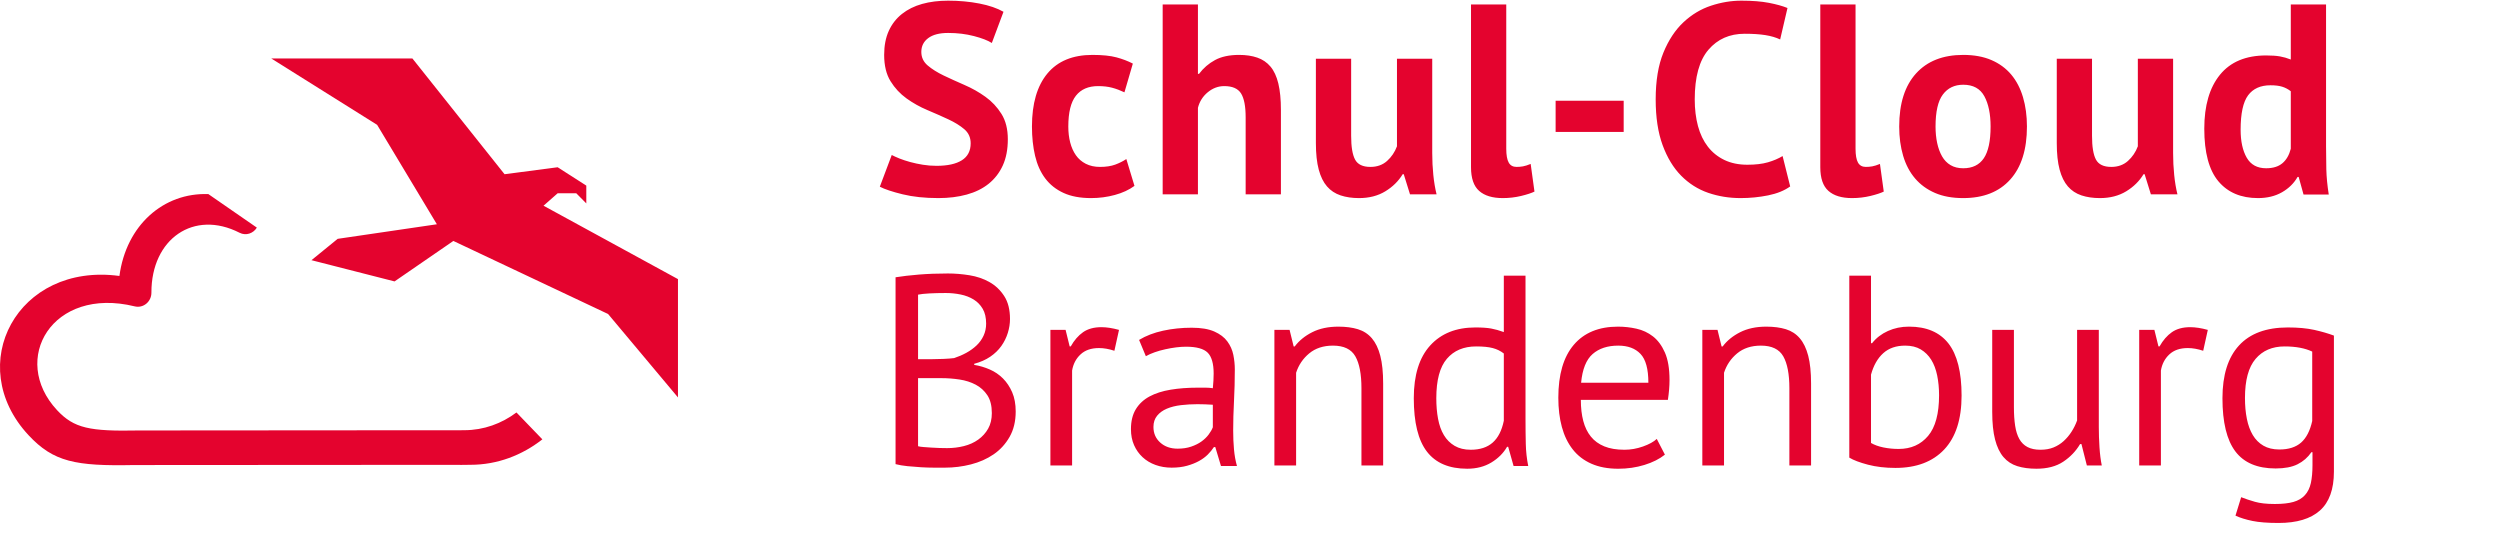
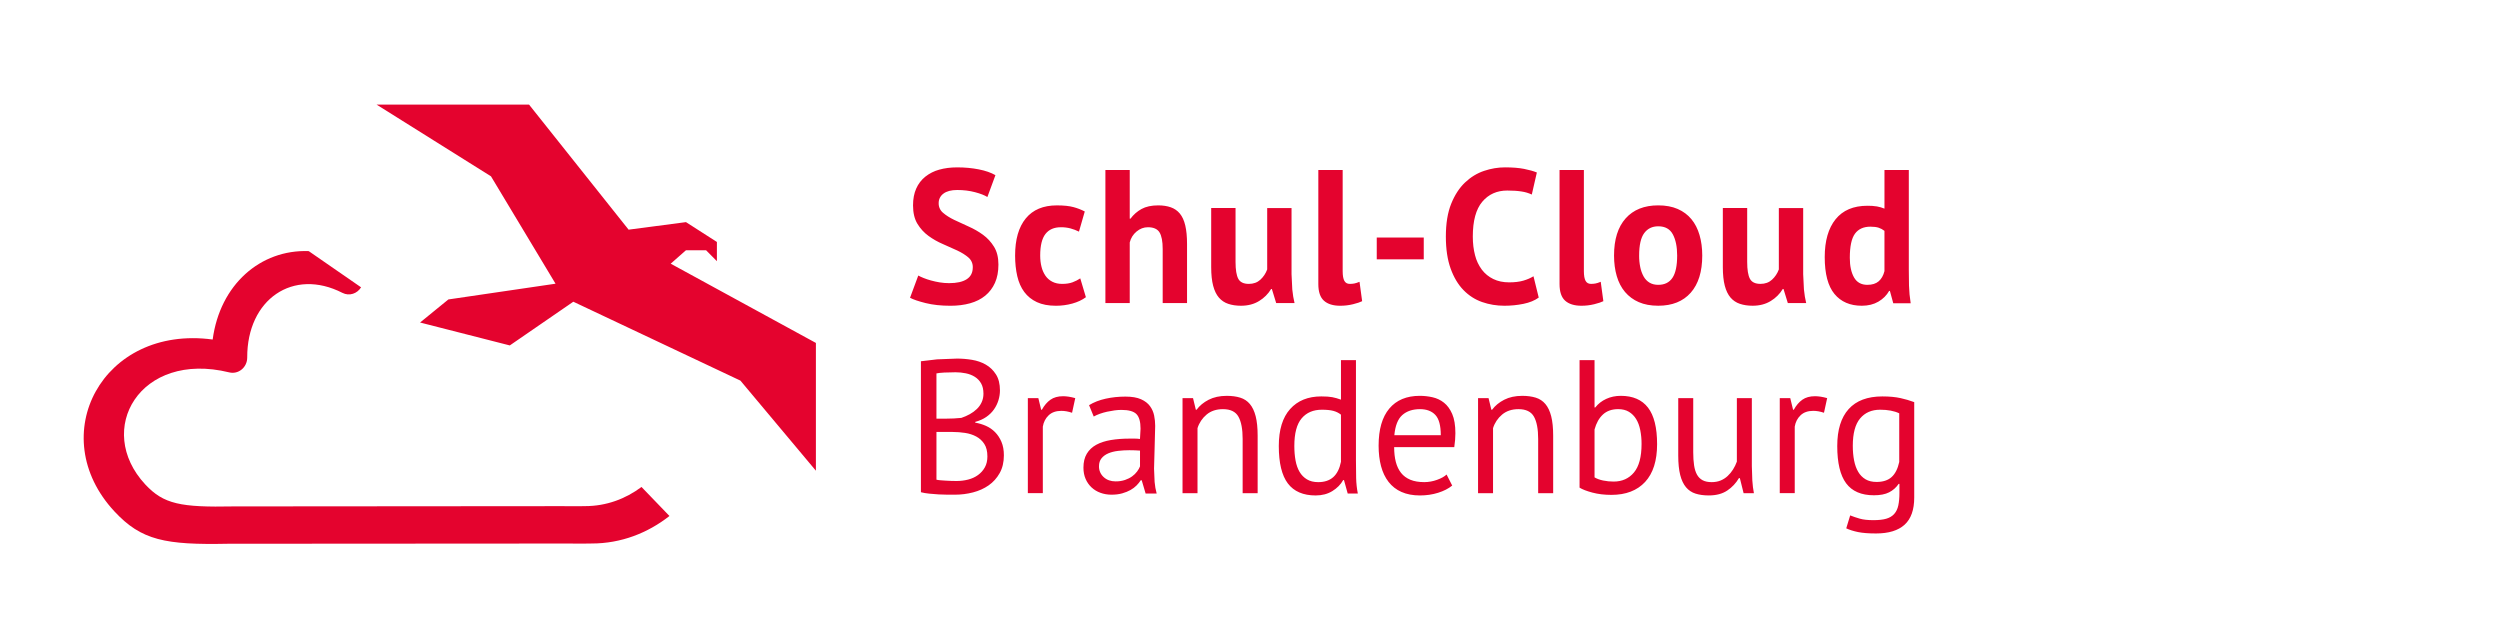
- <svg xmlns="http://www.w3.org/2000/svg" width="161" height="35" viewBox="0 0 161 35" fill="none">
-   <path fill-rule="evenodd" clip-rule="evenodd" d="M24.287 8.04L17.465 3.763H26.557L32.493 11.22L35.913 10.771L37.758 11.954V13.1L37.112 12.447H35.913L35.003 13.248L43.661 17.975V25.593L39.16 20.221L29.196 15.517L25.409 18.123L20.058 16.756L21.746 15.381L28.135 14.443L24.287 8.04ZM3.674 26.414C4.768 27.587 5.778 27.785 8.937 27.722L28.56 27.707C29.255 27.713 29.538 27.713 29.901 27.705C31.156 27.705 32.311 27.274 33.26 26.563L34.928 28.294C33.632 29.311 32.04 29.933 30.3 29.933C29.918 29.942 29.615 29.942 28.877 29.936L8.618 29.949C4.861 30.025 3.442 29.748 1.838 28.026C-2.377 23.502 1.113 16.883 7.691 17.772C8.127 14.497 10.537 12.393 13.419 12.5L16.541 14.659C16.314 15.03 15.844 15.202 15.427 14.989C12.485 13.484 9.741 15.379 9.751 18.844C9.754 19.431 9.227 19.865 8.677 19.73C3.355 18.425 0.629 23.144 3.674 26.414Z" fill="#E4032E" />
-   <path fill-rule="evenodd" clip-rule="evenodd" d="M62.511 9.23C62.511 8.857 62.375 8.554 62.101 8.321C61.828 8.089 61.484 7.876 61.071 7.684C60.657 7.492 60.209 7.294 59.726 7.09C59.243 6.887 58.795 6.636 58.381 6.339C57.968 6.042 57.624 5.673 57.351 5.23C57.077 4.788 56.94 4.223 56.94 3.536C56.94 2.943 57.039 2.427 57.237 1.991C57.435 1.554 57.718 1.19 58.084 0.899C58.451 0.608 58.885 0.393 59.385 0.253C59.886 0.113 60.445 0.043 61.062 0.043C61.772 0.043 62.442 0.105 63.07 0.227C63.699 0.349 64.217 0.527 64.625 0.759L63.874 2.768C63.618 2.605 63.233 2.456 62.721 2.323C62.209 2.189 61.656 2.122 61.062 2.122C60.503 2.122 60.075 2.232 59.778 2.454C59.481 2.675 59.333 2.972 59.333 3.344C59.333 3.693 59.47 3.985 59.743 4.217C60.017 4.45 60.361 4.666 60.774 4.864C61.187 5.061 61.635 5.265 62.119 5.475C62.602 5.684 63.05 5.938 63.463 6.235C63.877 6.531 64.22 6.898 64.494 7.335C64.767 7.771 64.904 8.316 64.904 8.968C64.904 9.62 64.796 10.181 64.581 10.653C64.366 11.124 64.063 11.517 63.673 11.832C63.283 12.146 62.811 12.379 62.258 12.53C61.705 12.682 61.097 12.757 60.433 12.757C59.56 12.757 58.792 12.676 58.128 12.513C57.464 12.35 56.975 12.187 56.661 12.024L57.429 9.981C57.557 10.05 57.723 10.126 57.927 10.208C58.131 10.289 58.361 10.365 58.617 10.435C58.873 10.505 59.144 10.563 59.429 10.609C59.714 10.656 60.008 10.679 60.311 10.679C61.021 10.679 61.566 10.56 61.944 10.321C62.322 10.082 62.511 9.719 62.511 9.23ZM73.06 11.971C72.711 12.227 72.288 12.423 71.794 12.556C71.299 12.69 70.79 12.757 70.266 12.757C69.567 12.757 68.976 12.647 68.493 12.425C68.01 12.204 67.617 11.893 67.314 11.491C67.011 11.089 66.793 10.603 66.659 10.033C66.525 9.462 66.458 8.834 66.458 8.147C66.458 6.668 66.79 5.53 67.454 4.732C68.118 3.935 69.084 3.536 70.353 3.536C70.993 3.536 71.508 3.589 71.898 3.693C72.288 3.798 72.641 3.932 72.955 4.095L72.414 5.946C72.146 5.818 71.881 5.719 71.619 5.649C71.357 5.58 71.057 5.545 70.72 5.545C70.091 5.545 69.614 5.751 69.288 6.165C68.962 6.578 68.799 7.239 68.799 8.147C68.799 8.519 68.839 8.863 68.921 9.177C69.002 9.491 69.125 9.765 69.288 9.998C69.451 10.231 69.663 10.414 69.925 10.548C70.187 10.682 70.493 10.749 70.842 10.749C71.226 10.749 71.552 10.699 71.82 10.601C72.088 10.502 72.326 10.382 72.536 10.242L73.06 11.971ZM80.22 7.553V12.513H82.491V7.081C82.491 6.406 82.435 5.839 82.325 5.379C82.214 4.919 82.045 4.555 81.818 4.287C81.591 4.019 81.309 3.827 80.971 3.711C80.633 3.594 80.243 3.536 79.801 3.536C79.172 3.536 78.654 3.647 78.247 3.868C77.839 4.089 77.496 4.386 77.216 4.759H77.147V0.288H74.876V12.513H77.147V6.942C77.251 6.534 77.464 6.2 77.784 5.938C78.104 5.676 78.456 5.545 78.841 5.545C79.365 5.545 79.725 5.702 79.923 6.016C80.121 6.331 80.22 6.843 80.22 7.553ZM87.014 3.781V8.74C87.014 9.451 87.098 9.963 87.267 10.277C87.436 10.592 87.765 10.749 88.254 10.749C88.685 10.749 89.043 10.621 89.328 10.365C89.613 10.108 89.826 9.794 89.965 9.422V3.781H92.236V9.858C92.236 10.335 92.259 10.804 92.305 11.264C92.352 11.724 92.422 12.14 92.515 12.513H90.804L90.402 11.22H90.332C90.064 11.663 89.692 12.03 89.214 12.321C88.737 12.612 88.172 12.757 87.52 12.757C87.078 12.757 86.682 12.699 86.333 12.583C85.983 12.466 85.692 12.274 85.46 12.006C85.227 11.739 85.049 11.378 84.927 10.924C84.805 10.469 84.743 9.899 84.743 9.212V3.781H87.014ZM97.161 10.47C97.056 10.283 97.003 9.986 97.003 9.579V0.288H94.733V10.766C94.733 11.477 94.908 11.986 95.257 12.294C95.606 12.603 96.113 12.757 96.776 12.757C97.184 12.757 97.58 12.711 97.964 12.618C98.348 12.524 98.633 12.431 98.82 12.338L98.575 10.557C98.377 10.638 98.211 10.691 98.077 10.714C97.944 10.737 97.807 10.749 97.667 10.749C97.434 10.749 97.265 10.656 97.161 10.47ZM100.182 6.487H104.565V8.496H100.182V6.487ZM113.865 12.583C114.441 12.466 114.916 12.274 115.288 12.006L114.799 10.05C114.531 10.213 114.217 10.347 113.856 10.452C113.495 10.557 113.053 10.609 112.529 10.609C111.97 10.609 111.478 10.507 111.053 10.304C110.628 10.1 110.273 9.815 109.988 9.448C109.703 9.081 109.49 8.639 109.35 8.121C109.211 7.603 109.141 7.029 109.141 6.4C109.141 4.957 109.435 3.891 110.023 3.204C110.611 2.518 111.388 2.174 112.354 2.174C112.878 2.174 113.324 2.203 113.69 2.261C114.057 2.32 114.374 2.413 114.642 2.541L115.114 0.515C114.799 0.387 114.4 0.276 113.917 0.183C113.434 0.09 112.843 0.043 112.145 0.043C111.493 0.043 110.841 0.151 110.189 0.367C109.537 0.582 108.946 0.937 108.416 1.432C107.886 1.927 107.456 2.579 107.124 3.388C106.792 4.197 106.626 5.201 106.626 6.4C106.626 7.553 106.774 8.534 107.071 9.343C107.368 10.152 107.767 10.81 108.268 11.317C108.768 11.823 109.348 12.19 110.005 12.417C110.663 12.644 111.359 12.757 112.092 12.757C112.698 12.757 113.289 12.699 113.865 12.583ZM119.497 9.579C119.497 9.986 119.55 10.283 119.654 10.47C119.759 10.656 119.928 10.749 120.161 10.749C120.301 10.749 120.437 10.737 120.571 10.714C120.705 10.691 120.871 10.638 121.069 10.557L121.314 12.338C121.127 12.431 120.842 12.524 120.458 12.618C120.074 12.711 119.678 12.757 119.27 12.757C118.607 12.757 118.1 12.603 117.751 12.294C117.402 11.986 117.227 11.477 117.227 10.766V0.288H119.497V9.579ZM123.392 4.732C122.67 5.53 122.309 6.668 122.309 8.147C122.309 8.834 122.393 9.462 122.562 10.033C122.731 10.603 122.987 11.089 123.331 11.491C123.674 11.893 124.102 12.204 124.614 12.425C125.126 12.647 125.732 12.757 126.43 12.757C127.734 12.757 128.744 12.358 129.46 11.561C130.177 10.764 130.535 9.625 130.535 8.147C130.535 7.46 130.45 6.831 130.281 6.261C130.112 5.69 129.859 5.204 129.522 4.802C129.184 4.401 128.759 4.089 128.247 3.868C127.734 3.647 127.129 3.536 126.43 3.536C125.126 3.536 124.114 3.935 123.392 4.732ZM124.649 8.147C124.649 8.531 124.684 8.886 124.754 9.212C124.824 9.538 124.929 9.823 125.068 10.068C125.208 10.312 125.391 10.502 125.618 10.636C125.845 10.77 126.116 10.836 126.431 10.836C127.024 10.836 127.467 10.621 127.758 10.19C128.049 9.759 128.194 9.078 128.194 8.147C128.194 7.344 128.061 6.694 127.793 6.2C127.525 5.705 127.071 5.457 126.431 5.457C125.872 5.457 125.435 5.667 125.121 6.086C124.806 6.505 124.649 7.192 124.649 8.147ZM134.726 8.74V3.781H132.456V9.212C132.456 9.899 132.517 10.469 132.639 10.924C132.761 11.378 132.939 11.739 133.172 12.006C133.405 12.274 133.696 12.466 134.045 12.583C134.394 12.699 134.79 12.757 135.232 12.757C135.884 12.757 136.449 12.612 136.927 12.321C137.404 12.03 137.776 11.663 138.044 11.22H138.114L138.516 12.513H140.227C140.134 12.14 140.064 11.724 140.018 11.264C139.971 10.804 139.948 10.335 139.948 9.858V3.781H137.677V9.422C137.538 9.794 137.325 10.108 137.04 10.365C136.755 10.621 136.397 10.749 135.966 10.749C135.477 10.749 135.148 10.592 134.979 10.277C134.81 9.963 134.726 9.451 134.726 8.74ZM149.798 9.439C149.798 9.928 149.803 10.417 149.815 10.906C149.827 11.395 149.879 11.937 149.972 12.53H148.348L148.034 11.395H147.964C147.731 11.803 147.396 12.132 146.96 12.382C146.523 12.632 146.008 12.757 145.414 12.757C144.32 12.757 143.47 12.396 142.864 11.675C142.259 10.953 141.956 9.823 141.956 8.287C141.956 6.796 142.294 5.638 142.969 4.811C143.644 3.984 144.634 3.571 145.938 3.571C146.299 3.571 146.596 3.592 146.829 3.632C147.061 3.673 147.294 3.74 147.527 3.833V0.288H149.798V9.439ZM146.986 10.513C146.73 10.729 146.38 10.836 145.938 10.836C145.368 10.836 144.951 10.609 144.689 10.155C144.427 9.701 144.296 9.101 144.296 8.356C144.296 7.308 144.457 6.569 144.777 6.138C145.097 5.708 145.577 5.492 146.217 5.492C146.532 5.492 146.788 5.524 146.986 5.588C147.184 5.652 147.364 5.748 147.527 5.876V9.579C147.423 9.986 147.242 10.298 146.986 10.513ZM65.044 20.546C65.044 20.837 64.997 21.134 64.904 21.437C64.811 21.74 64.671 22.022 64.485 22.284C64.299 22.546 64.06 22.776 63.769 22.974C63.478 23.172 63.135 23.323 62.739 23.428V23.498C63.088 23.556 63.423 23.655 63.743 23.795C64.063 23.934 64.345 24.127 64.59 24.371C64.834 24.616 65.032 24.913 65.184 25.262C65.335 25.611 65.411 26.024 65.411 26.502C65.411 27.13 65.28 27.675 65.018 28.135C64.756 28.595 64.412 28.97 63.987 29.261C63.562 29.552 63.076 29.767 62.529 29.907C61.982 30.047 61.423 30.117 60.852 30.117H60.154C59.886 30.117 59.607 30.108 59.316 30.091C59.025 30.073 58.733 30.05 58.442 30.021C58.151 29.992 57.895 29.948 57.674 29.89V17.857C58.105 17.787 58.605 17.729 59.176 17.682C59.746 17.636 60.369 17.612 61.045 17.612C61.499 17.612 61.961 17.65 62.433 17.726C62.904 17.802 63.332 17.947 63.717 18.163C64.101 18.378 64.418 18.678 64.668 19.062C64.919 19.446 65.044 19.941 65.044 20.546ZM62.075 28.728C61.726 28.816 61.365 28.859 60.992 28.859C60.852 28.859 60.689 28.856 60.503 28.851C60.317 28.845 60.136 28.836 59.962 28.824C59.787 28.813 59.624 28.801 59.473 28.789C59.321 28.778 59.205 28.76 59.123 28.737V24.353H60.643C61.027 24.353 61.411 24.383 61.795 24.441C62.18 24.499 62.526 24.61 62.835 24.773C63.143 24.936 63.393 25.163 63.586 25.454C63.778 25.745 63.874 26.129 63.874 26.606C63.874 26.991 63.795 27.322 63.638 27.602C63.481 27.881 63.268 28.117 63.001 28.309C62.733 28.501 62.424 28.641 62.075 28.728ZM60.032 23.131C60.23 23.131 60.468 23.125 60.748 23.114C61.027 23.102 61.26 23.085 61.446 23.061C61.726 22.968 61.988 22.855 62.232 22.721C62.477 22.587 62.695 22.43 62.887 22.249C63.079 22.069 63.23 21.859 63.341 21.62C63.452 21.382 63.507 21.123 63.507 20.843C63.507 20.459 63.434 20.142 63.289 19.892C63.143 19.641 62.948 19.44 62.704 19.289C62.459 19.138 62.18 19.03 61.865 18.966C61.551 18.902 61.231 18.87 60.905 18.87C60.521 18.87 60.168 18.879 59.848 18.896C59.528 18.914 59.286 18.94 59.123 18.975V23.131H60.032ZM70.772 22.415C71.086 22.415 71.418 22.473 71.767 22.59L72.064 21.245C71.645 21.129 71.267 21.07 70.929 21.07C70.452 21.07 70.059 21.178 69.75 21.393C69.442 21.609 69.177 21.915 68.956 22.31H68.886L68.624 21.245H67.646V29.977H69.043V23.865C69.113 23.445 69.293 23.099 69.585 22.826C69.876 22.552 70.271 22.415 70.772 22.415ZM73.357 21.891C73.799 21.623 74.314 21.425 74.902 21.297C75.49 21.169 76.105 21.105 76.745 21.105C77.35 21.105 77.836 21.187 78.203 21.35C78.57 21.513 78.849 21.725 79.041 21.987C79.234 22.249 79.362 22.537 79.426 22.852C79.49 23.166 79.522 23.48 79.522 23.795C79.522 24.493 79.504 25.174 79.469 25.838C79.434 26.502 79.417 27.13 79.417 27.724C79.417 28.155 79.434 28.562 79.469 28.947C79.504 29.331 79.568 29.686 79.661 30.012H78.631L78.264 28.789H78.177C78.072 28.952 77.941 29.113 77.784 29.27C77.627 29.427 77.438 29.567 77.216 29.689C76.995 29.811 76.739 29.913 76.448 29.994C76.157 30.076 75.825 30.117 75.453 30.117C75.08 30.117 74.734 30.058 74.413 29.942C74.093 29.826 73.817 29.66 73.584 29.444C73.351 29.229 73.168 28.97 73.034 28.667C72.9 28.364 72.833 28.021 72.833 27.637C72.833 27.125 72.938 26.697 73.147 26.353C73.357 26.01 73.651 25.736 74.029 25.532C74.408 25.329 74.862 25.183 75.391 25.096C75.921 25.008 76.506 24.965 77.147 24.965H77.627C77.784 24.965 77.944 24.976 78.107 25C78.142 24.65 78.159 24.336 78.159 24.057C78.159 23.416 78.031 22.968 77.775 22.712C77.519 22.456 77.053 22.328 76.378 22.328C76.18 22.328 75.968 22.342 75.741 22.371C75.514 22.4 75.281 22.441 75.042 22.494C74.803 22.546 74.576 22.61 74.361 22.686C74.146 22.761 73.956 22.846 73.793 22.939L73.357 21.891ZM76.71 28.763C76.454 28.851 76.163 28.894 75.837 28.894C75.383 28.894 75.01 28.763 74.719 28.501C74.428 28.239 74.282 27.905 74.282 27.497C74.282 27.206 74.361 26.965 74.518 26.773C74.675 26.58 74.885 26.429 75.147 26.318C75.409 26.208 75.712 26.132 76.055 26.091C76.398 26.051 76.751 26.03 77.112 26.03C77.275 26.03 77.441 26.033 77.609 26.039C77.778 26.045 77.944 26.053 78.107 26.065V27.515C78.049 27.666 77.959 27.823 77.836 27.986C77.714 28.149 77.56 28.298 77.374 28.432C77.187 28.566 76.966 28.676 76.71 28.763ZM87.677 29.977V25C87.677 24.092 87.546 23.408 87.284 22.948C87.022 22.488 86.542 22.258 85.844 22.258C85.227 22.258 84.717 22.424 84.316 22.756C83.914 23.088 83.632 23.504 83.469 24.005V29.977H82.071V21.245H83.049L83.311 22.311H83.381C83.661 21.938 84.036 21.632 84.508 21.394C84.979 21.155 85.541 21.036 86.193 21.036C86.67 21.036 87.09 21.091 87.45 21.201C87.811 21.312 88.111 21.507 88.35 21.787C88.588 22.066 88.769 22.441 88.891 22.913C89.013 23.384 89.075 23.981 89.075 24.703V29.977H87.677ZM98.261 28.589C98.249 28.105 98.243 27.567 98.243 26.973V17.752H96.846V21.385C96.555 21.28 96.284 21.204 96.034 21.158C95.784 21.111 95.443 21.088 95.012 21.088C93.778 21.088 92.809 21.475 92.105 22.249C91.4 23.023 91.048 24.156 91.048 25.646C91.048 27.206 91.33 28.353 91.895 29.086C92.46 29.82 93.324 30.186 94.488 30.186C95.082 30.186 95.6 30.053 96.043 29.785C96.485 29.517 96.823 29.179 97.056 28.772H97.126L97.475 30.012H98.418C98.325 29.546 98.272 29.072 98.261 28.589ZM94.716 28.964C95.309 28.964 95.781 28.81 96.13 28.502C96.479 28.193 96.718 27.724 96.846 27.096V22.765C96.637 22.602 96.398 22.485 96.13 22.415C95.862 22.345 95.507 22.31 95.065 22.31C94.261 22.31 93.633 22.575 93.179 23.105C92.725 23.635 92.498 24.482 92.498 25.646C92.498 26.123 92.535 26.566 92.611 26.973C92.687 27.381 92.812 27.73 92.987 28.021C93.161 28.312 93.391 28.542 93.676 28.711C93.962 28.88 94.308 28.964 94.716 28.964ZM105.901 29.942C106.431 29.779 106.871 29.558 107.22 29.279L106.696 28.266C106.498 28.452 106.201 28.615 105.805 28.755C105.409 28.895 105.014 28.964 104.618 28.964C104.105 28.964 103.672 28.892 103.317 28.746C102.962 28.601 102.673 28.391 102.452 28.117C102.231 27.844 102.068 27.509 101.963 27.113C101.858 26.717 101.806 26.263 101.806 25.751H107.412C107.482 25.285 107.517 24.86 107.517 24.476C107.517 23.742 107.418 23.152 107.22 22.703C107.022 22.255 106.766 21.909 106.451 21.664C106.137 21.42 105.782 21.254 105.386 21.167C104.99 21.079 104.594 21.036 104.199 21.036C102.964 21.036 102.016 21.426 101.352 22.206C100.688 22.986 100.356 24.121 100.356 25.611C100.356 26.31 100.432 26.939 100.584 27.497C100.735 28.056 100.968 28.536 101.282 28.938C101.596 29.34 101.998 29.648 102.487 29.864C102.976 30.079 103.552 30.187 104.216 30.187C104.81 30.187 105.372 30.105 105.901 29.942ZM104.216 22.258C103.529 22.258 102.979 22.438 102.566 22.799C102.152 23.16 101.905 23.777 101.823 24.65H106.155C106.155 23.765 105.986 23.146 105.648 22.791C105.31 22.435 104.833 22.258 104.216 22.258ZM115.236 25V29.977H116.633V24.703C116.633 23.981 116.572 23.384 116.45 22.913C116.327 22.441 116.147 22.066 115.908 21.787C115.67 21.507 115.37 21.312 115.009 21.201C114.648 21.091 114.229 21.036 113.751 21.036C113.099 21.036 112.538 21.155 112.066 21.394C111.595 21.632 111.219 21.938 110.94 22.311H110.87L110.608 21.245H109.63V29.977H111.027V24.005C111.19 23.504 111.472 23.088 111.874 22.756C112.276 22.424 112.785 22.258 113.402 22.258C114.101 22.258 114.581 22.488 114.843 22.948C115.105 23.408 115.236 24.092 115.236 25ZM119.095 17.752H120.493V22.101H120.562C120.83 21.763 121.171 21.501 121.584 21.315C121.997 21.128 122.449 21.035 122.938 21.035C124.067 21.035 124.914 21.396 125.479 22.118C126.043 22.84 126.326 23.958 126.326 25.471C126.326 26.996 125.953 28.155 125.208 28.947C124.463 29.738 123.415 30.134 122.064 30.134C121.412 30.134 120.822 30.064 120.292 29.925C119.762 29.785 119.363 29.634 119.095 29.471V17.752ZM121.279 22.747C121.64 22.421 122.111 22.258 122.693 22.258C123.089 22.258 123.424 22.339 123.697 22.502C123.971 22.665 124.195 22.887 124.37 23.166C124.544 23.445 124.672 23.783 124.754 24.179C124.835 24.575 124.876 25 124.876 25.454C124.876 26.641 124.64 27.515 124.169 28.073C123.697 28.632 123.066 28.912 122.274 28.912C121.936 28.912 121.61 28.88 121.296 28.816C120.982 28.752 120.714 28.655 120.493 28.527V24.127C120.656 23.533 120.918 23.073 121.279 22.747ZM129.696 21.245V26.222C129.696 26.676 129.723 27.075 129.775 27.418C129.827 27.762 129.918 28.047 130.046 28.274C130.174 28.501 130.348 28.673 130.57 28.789C130.791 28.906 131.07 28.964 131.408 28.964C131.722 28.964 132.002 28.915 132.246 28.816C132.491 28.716 132.709 28.58 132.901 28.405C133.093 28.23 133.262 28.03 133.407 27.803C133.553 27.576 133.672 27.334 133.765 27.078V21.245H135.163V27.497C135.163 27.916 135.177 28.35 135.206 28.798C135.235 29.246 135.285 29.639 135.355 29.977H134.394L134.045 28.597H133.958C133.69 29.051 133.329 29.43 132.875 29.732C132.421 30.035 131.844 30.186 131.146 30.186C130.68 30.186 130.27 30.131 129.915 30.02C129.56 29.91 129.263 29.715 129.024 29.436C128.785 29.156 128.605 28.781 128.483 28.309C128.36 27.837 128.299 27.241 128.299 26.519V21.245H129.696ZM140.891 22.415C141.205 22.415 141.537 22.473 141.886 22.59L142.183 21.245C141.764 21.129 141.386 21.07 141.048 21.07C140.571 21.07 140.178 21.178 139.869 21.393C139.561 21.609 139.296 21.915 139.074 22.31H139.005L138.743 21.245H137.765V29.977H139.162V23.865C139.232 23.445 139.412 23.099 139.703 22.826C139.994 22.552 140.39 22.415 140.891 22.415ZM150.304 30.379C150.304 31.508 150.004 32.34 149.405 32.876C148.805 33.412 147.917 33.679 146.741 33.679C146.043 33.679 145.481 33.636 145.056 33.548C144.631 33.461 144.267 33.348 143.965 33.208L144.331 32.02C144.599 32.125 144.896 32.224 145.222 32.317C145.548 32.41 145.973 32.457 146.497 32.457C146.986 32.457 147.385 32.413 147.693 32.326C148.002 32.239 148.249 32.093 148.435 31.889C148.622 31.686 148.75 31.424 148.82 31.104C148.889 30.783 148.924 30.402 148.924 29.96V29.121H148.855C148.622 29.459 148.325 29.718 147.964 29.898C147.603 30.079 147.131 30.169 146.549 30.169C145.373 30.169 144.509 29.802 143.956 29.069C143.403 28.335 143.126 27.194 143.126 25.646C143.126 24.156 143.481 23.023 144.192 22.249C144.902 21.475 145.95 21.088 147.335 21.088C147.999 21.088 148.566 21.14 149.038 21.245C149.509 21.35 149.931 21.472 150.304 21.612V30.379ZM148.191 28.502C147.853 28.798 147.387 28.947 146.794 28.947C146.386 28.947 146.043 28.865 145.763 28.702C145.484 28.539 145.257 28.312 145.082 28.021C144.908 27.73 144.779 27.381 144.698 26.973C144.616 26.566 144.576 26.118 144.576 25.629C144.576 24.488 144.803 23.649 145.257 23.114C145.711 22.578 146.334 22.31 147.125 22.31C147.847 22.31 148.441 22.421 148.907 22.642V27.113C148.767 27.742 148.528 28.205 148.191 28.502Z" fill="#E4032E" />
+ <svg xmlns="http://www.w3.org/2000/svg" width="239" height="60" fill-rule="evenodd" fill="#e4032e">
+   <path d="M92.998 25.559a1.19 1.19 0 0 0-.421-.945c-.28-.242-.633-.463-1.056-.663l-1.379-.618a7.02 7.02 0 0 1-1.379-.781c-.424-.309-.776-.694-1.056-1.154s-.421-1.048-.421-1.763c0-.618.101-1.154.304-1.608a3.01 3.01 0 0 1 .868-1.136 3.71 3.71 0 0 1 1.334-.672c.513-.145 1.086-.218 1.719-.218.728 0 1.414.064 2.059.191s1.176.312 1.593.554l-.77 2.09c-.263-.17-.656-.324-1.182-.463s-1.092-.209-1.701-.209c-.573 0-1.012.115-1.316.345a1.1 1.1 0 0 0-.457.927 1.15 1.15 0 0 0 .421.909c.28.242.633.466 1.056.672l1.379.636c.495.218.955.482 1.379.79s.776.691 1.056 1.145.421 1.021.421 1.699-.11 1.263-.331 1.754-.531.9-.931 1.227-.883.569-1.45.727-1.191.236-1.871.236c-.895 0-1.683-.085-2.363-.254s-1.182-.339-1.504-.509l.788-2.126c.131.073.301.151.51.236a6.49 6.49 0 0 0 .707.236 8.06 8.06 0 0 0 .833.182c.292.048.594.073.904.073.728 0 1.286-.124 1.674-.373s.582-.627.582-1.136zm10.814 2.853c-.358.267-.791.469-1.298.609a5.89 5.89 0 0 1-1.567.209c-.716 0-1.322-.115-1.817-.345s-.898-.554-1.209-.972-.534-.924-.671-1.517-.206-1.248-.206-1.963c0-1.539.34-2.723 1.021-3.553s1.671-1.245 2.972-1.245c.656 0 1.185.055 1.584.164a5.33 5.33 0 0 1 1.083.418l-.555 1.926a4.65 4.65 0 0 0-.815-.309 3.54 3.54 0 0 0-.922-.109c-.645 0-1.134.215-1.468.645s-.501 1.118-.501 2.063c0 .388.042.745.125 1.072a2.64 2.64 0 0 0 .376.854 1.77 1.77 0 0 0 .653.572c.269.139.582.209.94.209.394 0 .728-.051 1.003-.154s.519-.227.734-.373l.537 1.799zm7.341.563v-5.161c0-.739-.101-1.272-.304-1.599s-.573-.491-1.11-.491c-.394 0-.755.136-1.083.409s-.546.621-.653 1.045v5.797h-2.327V16.254h2.327v4.652h.072a3.25 3.25 0 0 1 1.056-.927c.418-.23.949-.345 1.593-.345.454 0 .853.061 1.2.182a1.95 1.95 0 0 1 .868.6c.233.279.406.657.519 1.136s.17 1.069.17 1.772v5.652h-2.327zm6.965-9.086v5.161c0 .739.087 1.272.26 1.599s.51.491 1.012.491c.442 0 .809-.133 1.101-.4s.51-.594.653-.981v-5.87h2.327v6.324l.072 1.463c.048.479.119.912.215 1.299h-1.755l-.412-1.345h-.072a3.37 3.37 0 0 1-1.146 1.145c-.489.303-1.068.454-1.737.454-.454 0-.859-.061-1.217-.182a2 2 0 0 1-.895-.6c-.239-.279-.421-.654-.546-1.127s-.188-1.066-.188-1.781v-5.652h2.327zm10.241 6.033c0 .424.054.733.161.927s.28.291.519.291c.143 0 .283-.012.421-.036s.307-.079.51-.164l.251 1.854c-.191.097-.483.194-.877.291s-.8.145-1.217.145c-.68 0-1.2-.161-1.558-.482s-.537-.851-.537-1.59V16.254h2.327v9.668zm3.258-3.217h4.494v2.09h-4.494v-2.09zm15.487 5.742c-.382.279-.868.479-1.459.6s-1.197.182-1.817.182c-.752 0-1.465-.118-2.14-.354s-1.268-.618-1.781-1.145-.922-1.211-1.226-2.053-.457-1.863-.457-3.062c0-1.248.17-2.293.51-3.135s.782-1.52 1.325-2.035 1.149-.884 1.817-1.109S143.212 16 143.88 16c.716 0 1.322.048 1.817.145s.904.212 1.226.345l-.483 2.108a3.51 3.51 0 0 0-.976-.291c-.376-.061-.833-.091-1.37-.091-.991 0-1.787.357-2.39 1.072s-.904 1.823-.904 3.326c0 .654.072 1.251.215 1.79a3.88 3.88 0 0 0 .653 1.381c.292.382.656.678 1.092.89s.94.318 1.513.318c.537 0 .991-.055 1.361-.164s.692-.248.967-.418l.501 2.035zm4.315-2.526c0 .424.054.733.161.927s.28.291.519.291c.143 0 .283-.012.421-.036s.307-.079.51-.164l.251 1.854c-.191.097-.483.194-.877.291s-.8.145-1.217.145c-.68 0-1.2-.161-1.558-.482s-.537-.851-.537-1.59V16.254h2.327v9.668zm2.883-1.49c0-1.539.37-2.723 1.11-3.553s1.778-1.245 3.115-1.245c.716 0 1.337.115 1.862.345s.961.554 1.307.972.606.924.779 1.517.26 1.248.26 1.963c0 1.539-.367 2.723-1.101 3.553s-1.769 1.245-3.106 1.245c-.716 0-1.337-.115-1.862-.345a3.56 3.56 0 0 1-1.316-.972c-.352-.418-.615-.924-.788-1.517s-.26-1.248-.26-1.963zm2.399 0a5.37 5.37 0 0 0 .107 1.109 3.12 3.12 0 0 0 .322.89c.143.254.331.451.564.591s.51.209.833.209c.609 0 1.062-.224 1.361-.672s.448-1.157.448-2.126c0-.836-.137-1.511-.412-2.026s-.74-.772-1.396-.772c-.573 0-1.021.218-1.343.654s-.483 1.151-.483 2.144zm10.33-4.543v5.161c0 .739.087 1.272.26 1.599s.51.491 1.012.491c.442 0 .809-.133 1.101-.4s.51-.594.653-.981v-5.87h2.327v6.324l.072 1.463c.048.479.119.912.215 1.299h-1.755l-.412-1.345h-.072a3.37 3.37 0 0 1-1.146 1.145c-.489.303-1.068.454-1.737.454-.454 0-.859-.061-1.217-.182a2 2 0 0 1-.895-.6c-.239-.279-.421-.654-.546-1.127s-.188-1.066-.188-1.781v-5.652h2.327zm15.451 5.888l.018 1.526a13.17 13.17 0 0 0 .161 1.69h-1.665l-.322-1.181h-.072c-.239.424-.582.766-1.029 1.027s-.976.391-1.584.391c-1.122 0-1.993-.376-2.614-1.127s-.931-1.926-.931-3.525c0-1.551.346-2.756 1.038-3.616s1.707-1.29 3.044-1.29a5.38 5.38 0 0 1 .913.064c.239.042.477.112.716.209v-3.689h2.327v9.522zm-3.957 1.454c.454 0 .812-.112 1.074-.336s.448-.548.555-.972V22.07a1.77 1.77 0 0 0-.555-.3c-.203-.067-.465-.1-.788-.1-.656 0-1.149.224-1.477.672s-.492 1.218-.492 2.308c0 .775.134 1.399.403 1.872s.695.709 1.28.709zm-82.93 10.104c0 .303-.048.612-.143.927a3.09 3.09 0 0 1-.43.881c-.191.273-.436.512-.734.718s-.651.363-1.056.472v.073c.358.061.701.164 1.029.309a2.8 2.8 0 0 1 .868.6c.251.254.454.563.609.927s.233.794.233 1.29c0 .654-.134 1.221-.403 1.699s-.621.869-1.056 1.172-.934.527-1.495.672-1.134.218-1.719.218h-.716c-.275 0-.561-.009-.859-.027l-.895-.073c-.298-.03-.561-.076-.788-.136V34.536l1.54-.182 1.916-.073c.466 0 .94.039 1.423.118s.922.23 1.316.454.719.536.976.936.385.915.385 1.545zm-4.154 8.65c.382 0 .752-.045 1.11-.136s.674-.236.949-.436a2.25 2.25 0 0 0 .653-.736c.161-.291.242-.636.242-1.036 0-.497-.098-.897-.295-1.199s-.454-.539-.77-.709-.671-.285-1.065-.345-.788-.091-1.182-.091h-1.558v4.561c.084.024.203.042.358.055l.501.036.555.027.501.009zm-.985-5.961l.734-.018.716-.055a4.86 4.86 0 0 0 .806-.354c.251-.139.474-.303.671-.491a2.1 2.1 0 0 0 .465-.654c.113-.248.17-.518.17-.809 0-.4-.075-.73-.224-.99s-.349-.469-.6-.627-.537-.27-.859-.336a4.85 4.85 0 0 0-.985-.1l-1.083.027c-.328.018-.576.045-.743.082v4.325h.931zm12.031-.563c-.358-.121-.698-.182-1.021-.182-.513 0-.919.142-1.217.427s-.483.645-.555 1.081v6.36h-1.432v-9.086h1.003l.269 1.109h.072c.227-.412.498-.73.815-.954s.719-.336 1.209-.336c.346 0 .734.061 1.164.182l-.304 1.399zm1.629-.727c.454-.279.982-.485 1.584-.618s1.232-.2 1.889-.2c.621 0 1.119.085 1.495.254s.662.391.859.663a2.29 2.29 0 0 1 .394.9c.066.327.098.654.098.981l-.054 2.126-.054 1.963.054 1.272a6.1 6.1 0 0 0 .197 1.109h-1.056l-.376-1.272h-.09c-.107.17-.242.336-.403.5s-.355.309-.582.436-.489.233-.788.318-.639.127-1.021.127-.737-.061-1.065-.182a2.48 2.48 0 0 1-.85-.518 2.42 2.42 0 0 1-.564-.809c-.137-.315-.206-.672-.206-1.072 0-.533.107-.978.322-1.336s.516-.642.904-.854.853-.363 1.396-.454 1.143-.136 1.799-.136h.492a3.43 3.43 0 0 1 .492.036l.054-.981c0-.666-.131-1.133-.394-1.399s-.74-.4-1.432-.4a5.08 5.08 0 0 0-.653.045l-.716.127a5.89 5.89 0 0 0-.698.2c-.221.079-.415.167-.582.263l-.448-1.09zm2.542 7.287a2.73 2.73 0 0 0 .895-.136c.263-.091.489-.206.68-.345a2.18 2.18 0 0 0 .474-.463c.125-.17.218-.333.278-.491v-1.508l-.51-.027-.51-.009c-.37 0-.731.021-1.083.064s-.662.121-.931.236-.483.273-.645.472-.242.451-.242.754a1.35 1.35 0 0 0 .448 1.045c.298.273.68.409 1.146.409zm12.139 1.127v-5.179c0-.945-.134-1.657-.403-2.135s-.761-.718-1.477-.718c-.633 0-1.155.173-1.567.518a2.76 2.76 0 0 0-.868 1.299v6.215h-1.432v-9.086h1.003l.269 1.109h.072c.286-.388.671-.706 1.155-.954s1.059-.373 1.728-.373c.489 0 .919.058 1.289.173s.677.318.922.609.43.681.555 1.172.188 1.112.188 1.863v5.488h-1.432zm10.832-3.126l.018 1.681c.012.503.066.996.161 1.481h-.967l-.358-1.29h-.072c-.239.424-.585.775-1.038 1.054s-.985.418-1.593.418c-1.194 0-2.08-.382-2.659-1.145s-.868-1.957-.868-3.58c0-1.551.361-2.729 1.083-3.535s1.716-1.208 2.981-1.208c.442 0 .791.024 1.047.073s.534.127.833.236v-3.78h1.432v9.595zm-3.617 2.072c.609 0 1.092-.161 1.45-.482s.603-.809.734-1.463v-4.507c-.215-.17-.46-.291-.734-.363s-.639-.109-1.092-.109c-.824 0-1.468.276-1.934.827s-.698 1.433-.698 2.644c0 .497.039.957.116 1.381s.206.787.385 1.09a2.02 2.02 0 0 0 .707.718c.292.176.648.263 1.065.263zm12.819.327c-.358.291-.809.521-1.352.691s-1.119.254-1.728.254c-.68 0-1.271-.112-1.772-.336a3.16 3.16 0 0 1-1.235-.963c-.322-.418-.561-.918-.716-1.499s-.233-1.236-.233-1.963c0-1.551.34-2.732 1.021-3.544s1.653-1.218 2.918-1.218c.406 0 .812.045 1.217.136s.77.263 1.092.518.585.615.788 1.081.304 1.081.304 1.844c0 .4-.036.842-.107 1.327h-5.747c0 .533.054 1.006.161 1.417s.275.76.501 1.045.522.503.886.654.809.227 1.334.227a3.59 3.59 0 0 0 1.217-.218c.406-.145.71-.315.913-.509l.537 1.054zm-3.079-7.305c-.704 0-1.268.188-1.692.563s-.677 1.018-.761 1.926h4.44c0-.921-.173-1.566-.519-1.935s-.836-.554-1.468-.554zm11.297 8.032v-5.179c0-.945-.134-1.657-.403-2.135s-.761-.718-1.477-.718c-.633 0-1.155.173-1.567.518a2.76 2.76 0 0 0-.868 1.299v6.215h-1.432v-9.086h1.003l.269 1.109h.072c.286-.388.671-.706 1.155-.954s1.059-.373 1.728-.373c.489 0 .919.058 1.289.173s.677.318.922.609.43.681.555 1.172.188 1.112.188 1.863v5.488h-1.432zm3.957-12.721h1.432v4.525h.072c.275-.351.624-.624 1.047-.818s.886-.291 1.388-.291c1.158 0 2.026.376 2.605 1.127s.868 1.914.868 3.489c0 1.587-.382 2.792-1.146 3.616s-1.838 1.236-3.223 1.236c-.668 0-1.274-.073-1.817-.218s-.952-.303-1.226-.472V34.427zm3.688 4.688c-.597 0-1.08.17-1.45.509s-.639.818-.806 1.436v4.579c.227.133.501.233.824.3a4.94 4.94 0 0 0 1.003.1c.812 0 1.459-.291 1.943-.872s.725-1.49.725-2.726a6.67 6.67 0 0 0-.125-1.327c-.084-.412-.215-.763-.394-1.054s-.409-.521-.689-.691-.624-.254-1.029-.254zm7.179-1.054v5.179c0 .472.027.887.081 1.245s.146.654.278.89.31.415.537.536.513.182.859.182c.322 0 .609-.051.859-.154s.474-.245.671-.427a3.1 3.1 0 0 0 .519-.627 3.82 3.82 0 0 0 .367-.754v-6.07h1.432v6.506l.045 1.354c.03.466.081.875.152 1.227h-.985l-.358-1.436h-.09a3.59 3.59 0 0 1-1.11 1.181c-.466.315-1.056.472-1.772.472-.477 0-.898-.058-1.262-.173a1.93 1.93 0 0 1-.913-.609c-.245-.291-.43-.681-.555-1.172s-.188-1.112-.188-1.863v-5.488h1.432zm12.497 1.399c-.358-.121-.698-.182-1.021-.182-.513 0-.919.142-1.217.427s-.483.645-.555 1.081v6.36h-1.432v-9.086h1.003l.269 1.109h.072c.227-.412.498-.73.815-.954s.719-.336 1.209-.336c.346 0 .734.061 1.164.182l-.304 1.399zm8.63 8.105c0 1.175-.307 2.041-.922 2.599s-1.525.836-2.73.836c-.716 0-1.292-.045-1.728-.136s-.809-.209-1.119-.354l.376-1.236a10.11 10.11 0 0 0 .913.309c.334.097.77.145 1.307.145.501 0 .91-.045 1.226-.136s.57-.242.761-.454.322-.485.394-.818.107-.73.107-1.19v-.872h-.072c-.239.351-.543.621-.913.809s-.853.282-1.45.282c-1.206 0-2.092-.382-2.659-1.145s-.85-1.95-.85-3.562c0-1.551.364-2.729 1.092-3.535s1.802-1.208 3.223-1.208c.68 0 1.262.055 1.746.164a9.6 9.6 0 0 1 1.298.382v9.123zm-3.599-1.49c.609 0 1.086-.154 1.432-.463s.591-.79.734-1.445v-4.652c-.477-.23-1.086-.345-1.826-.345-.812 0-1.45.279-1.916.836s-.698 1.43-.698 2.617c0 .509.042.975.125 1.399s.215.787.394 1.09a1.97 1.97 0 0 0 .698.709c.286.17.639.254 1.056.254z" fill-rule="nonzero" />
+   <path d="M29.258 24l.256.006 5.005 3.462c-.364.595-1.117.872-1.785.529-4.718-2.412-9.118.627-9.1 6.181.003.942-.84 1.638-1.722 1.421-8.533-2.093-12.905 5.474-8.022 10.717 1.754 1.88 3.374 2.198 8.439 2.097h0l31.462-.025.863.007h.627l.659-.01c2.013 0 3.864-.69 5.387-1.831h0L64 49.329c-2.079 1.631-4.631 2.629-7.42 2.629l-.848.011h-.331l-1.103-.007h0l-32.48.021c-6.024.123-8.299-.322-10.871-3.084-6.759-7.252-1.162-17.864 9.384-16.44.7-5.25 4.564-8.624 9.184-8.453zm21.319-14l9.517 11.956 5.485-.721 2.957 1.897v1.837L67.5 23.923h-1.921l-1.46 1.285L78 32.785V45l-7.217-8.614-15.974-7.542-6.072 4.179-8.578-2.191 2.706-2.205 10.244-1.505-6.17-10.265L36 10h14.578z" />
</svg>
